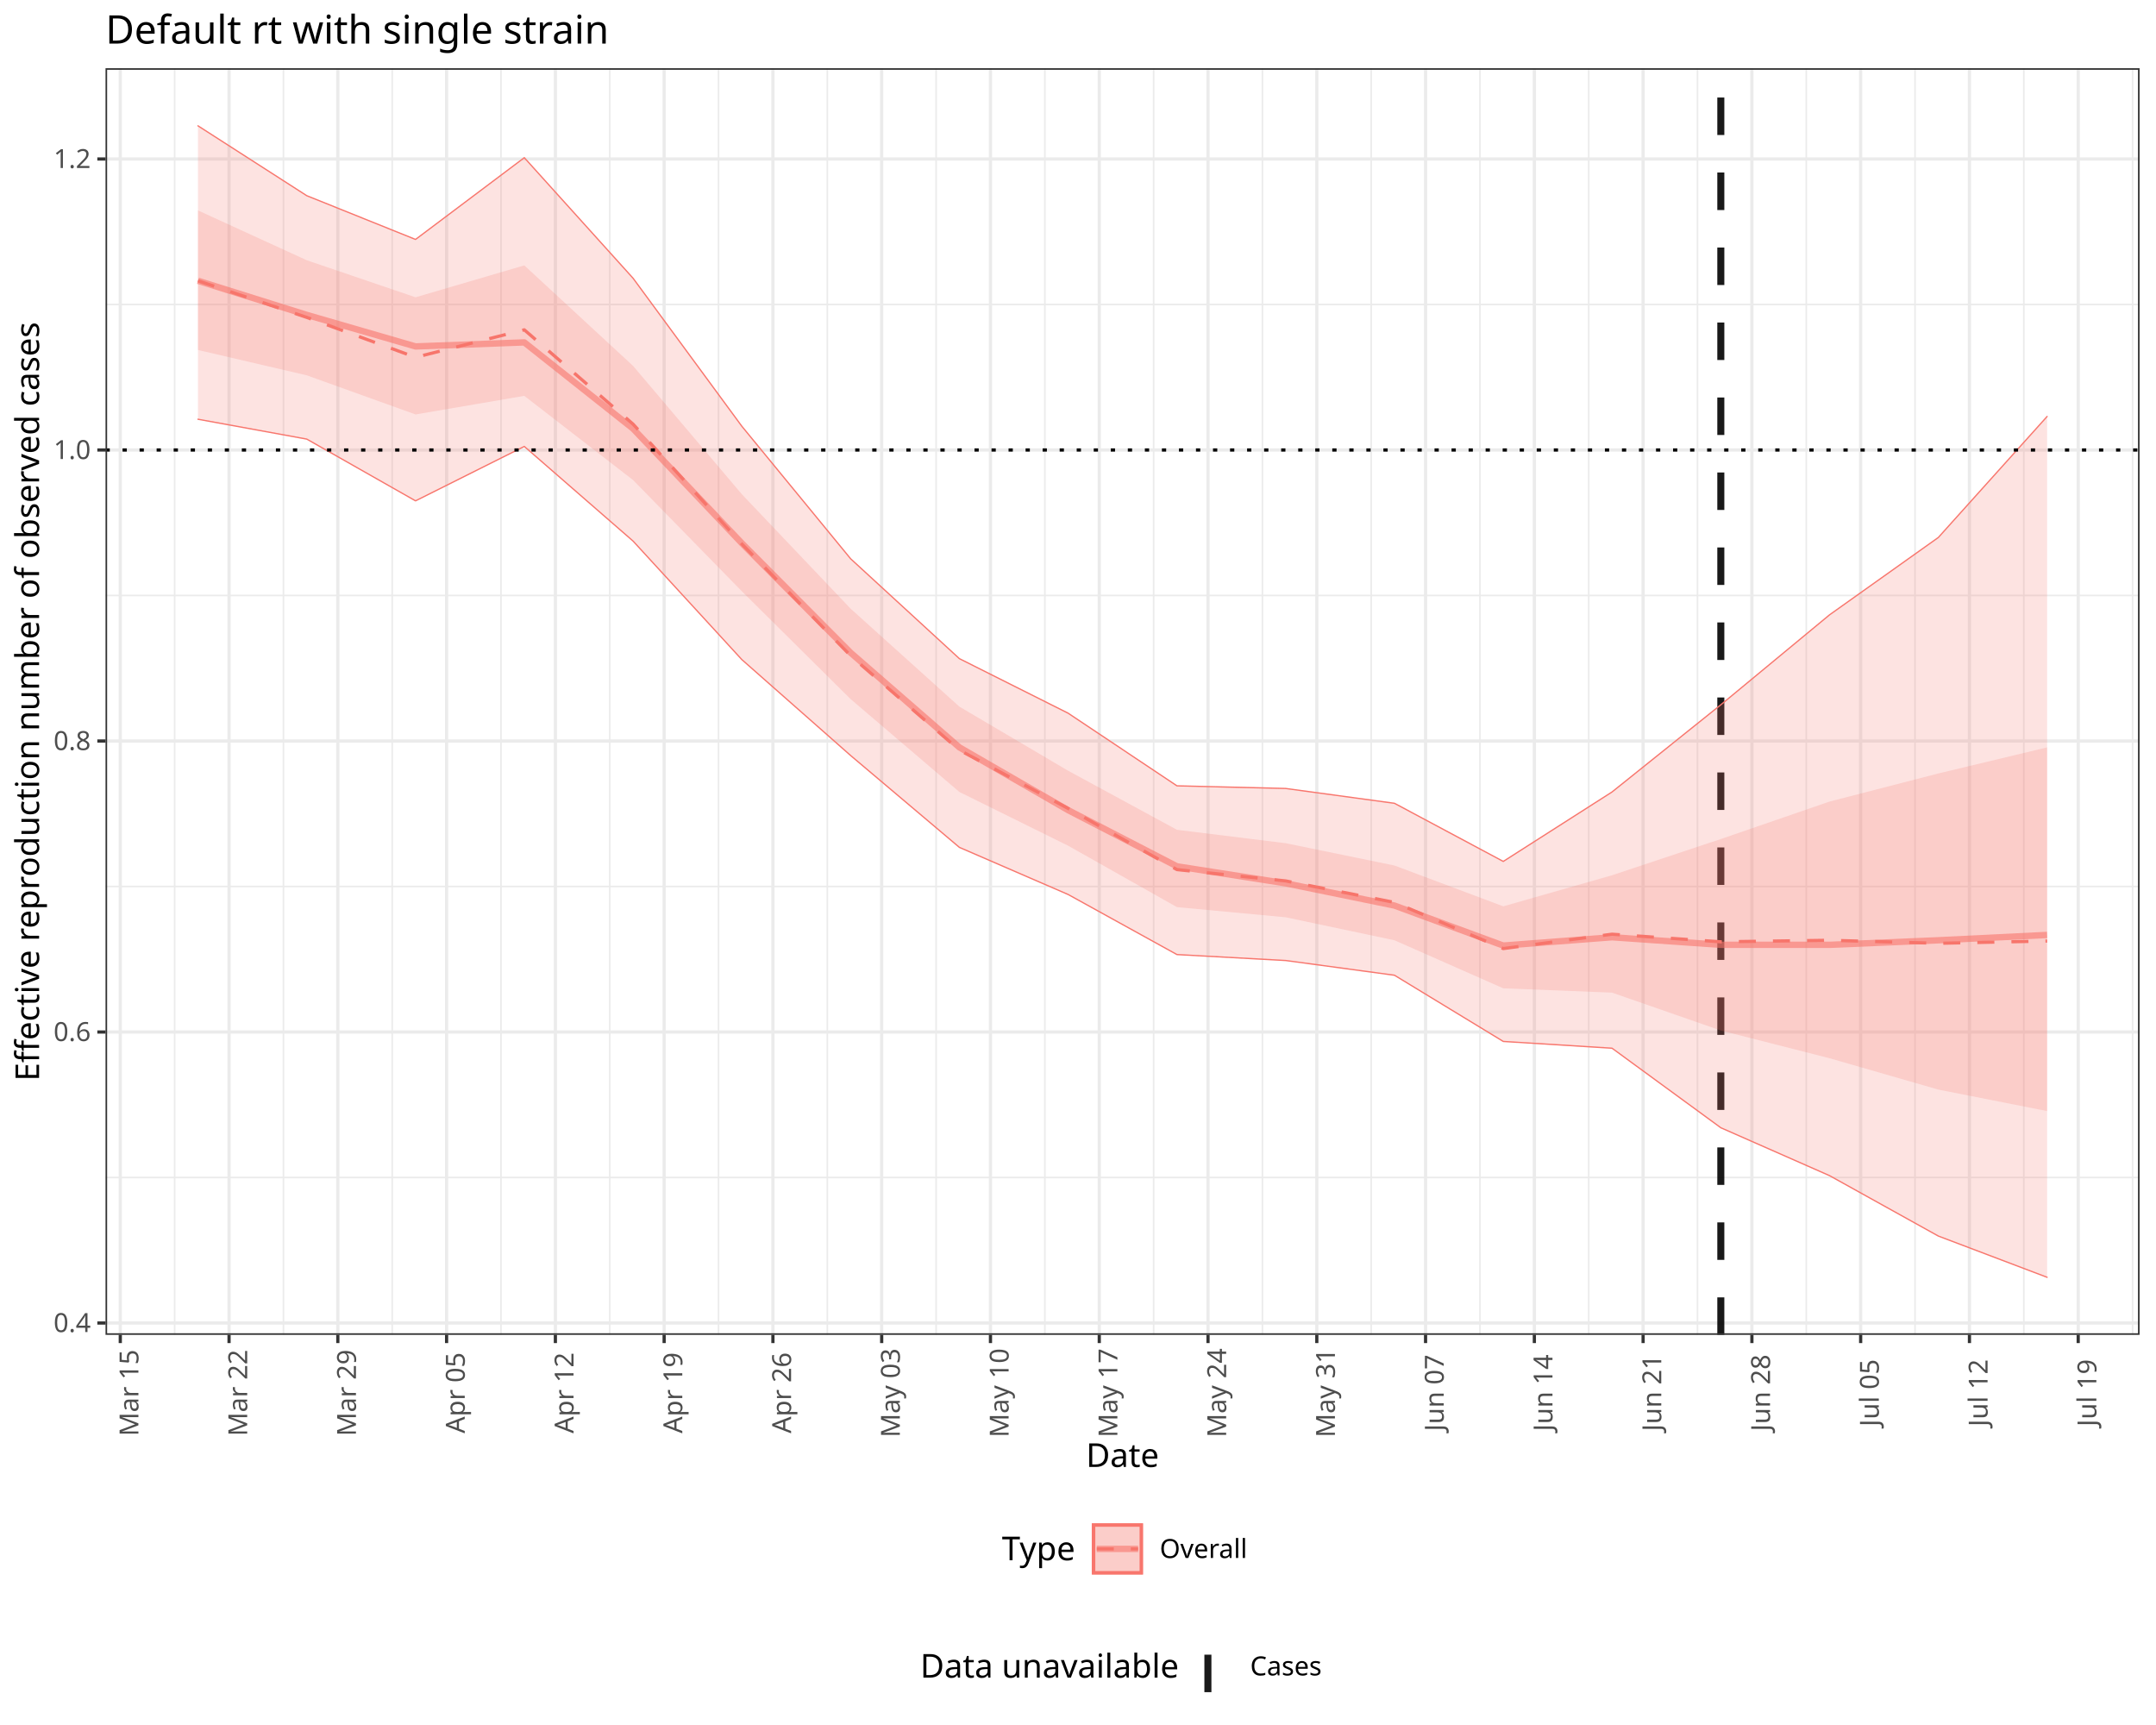
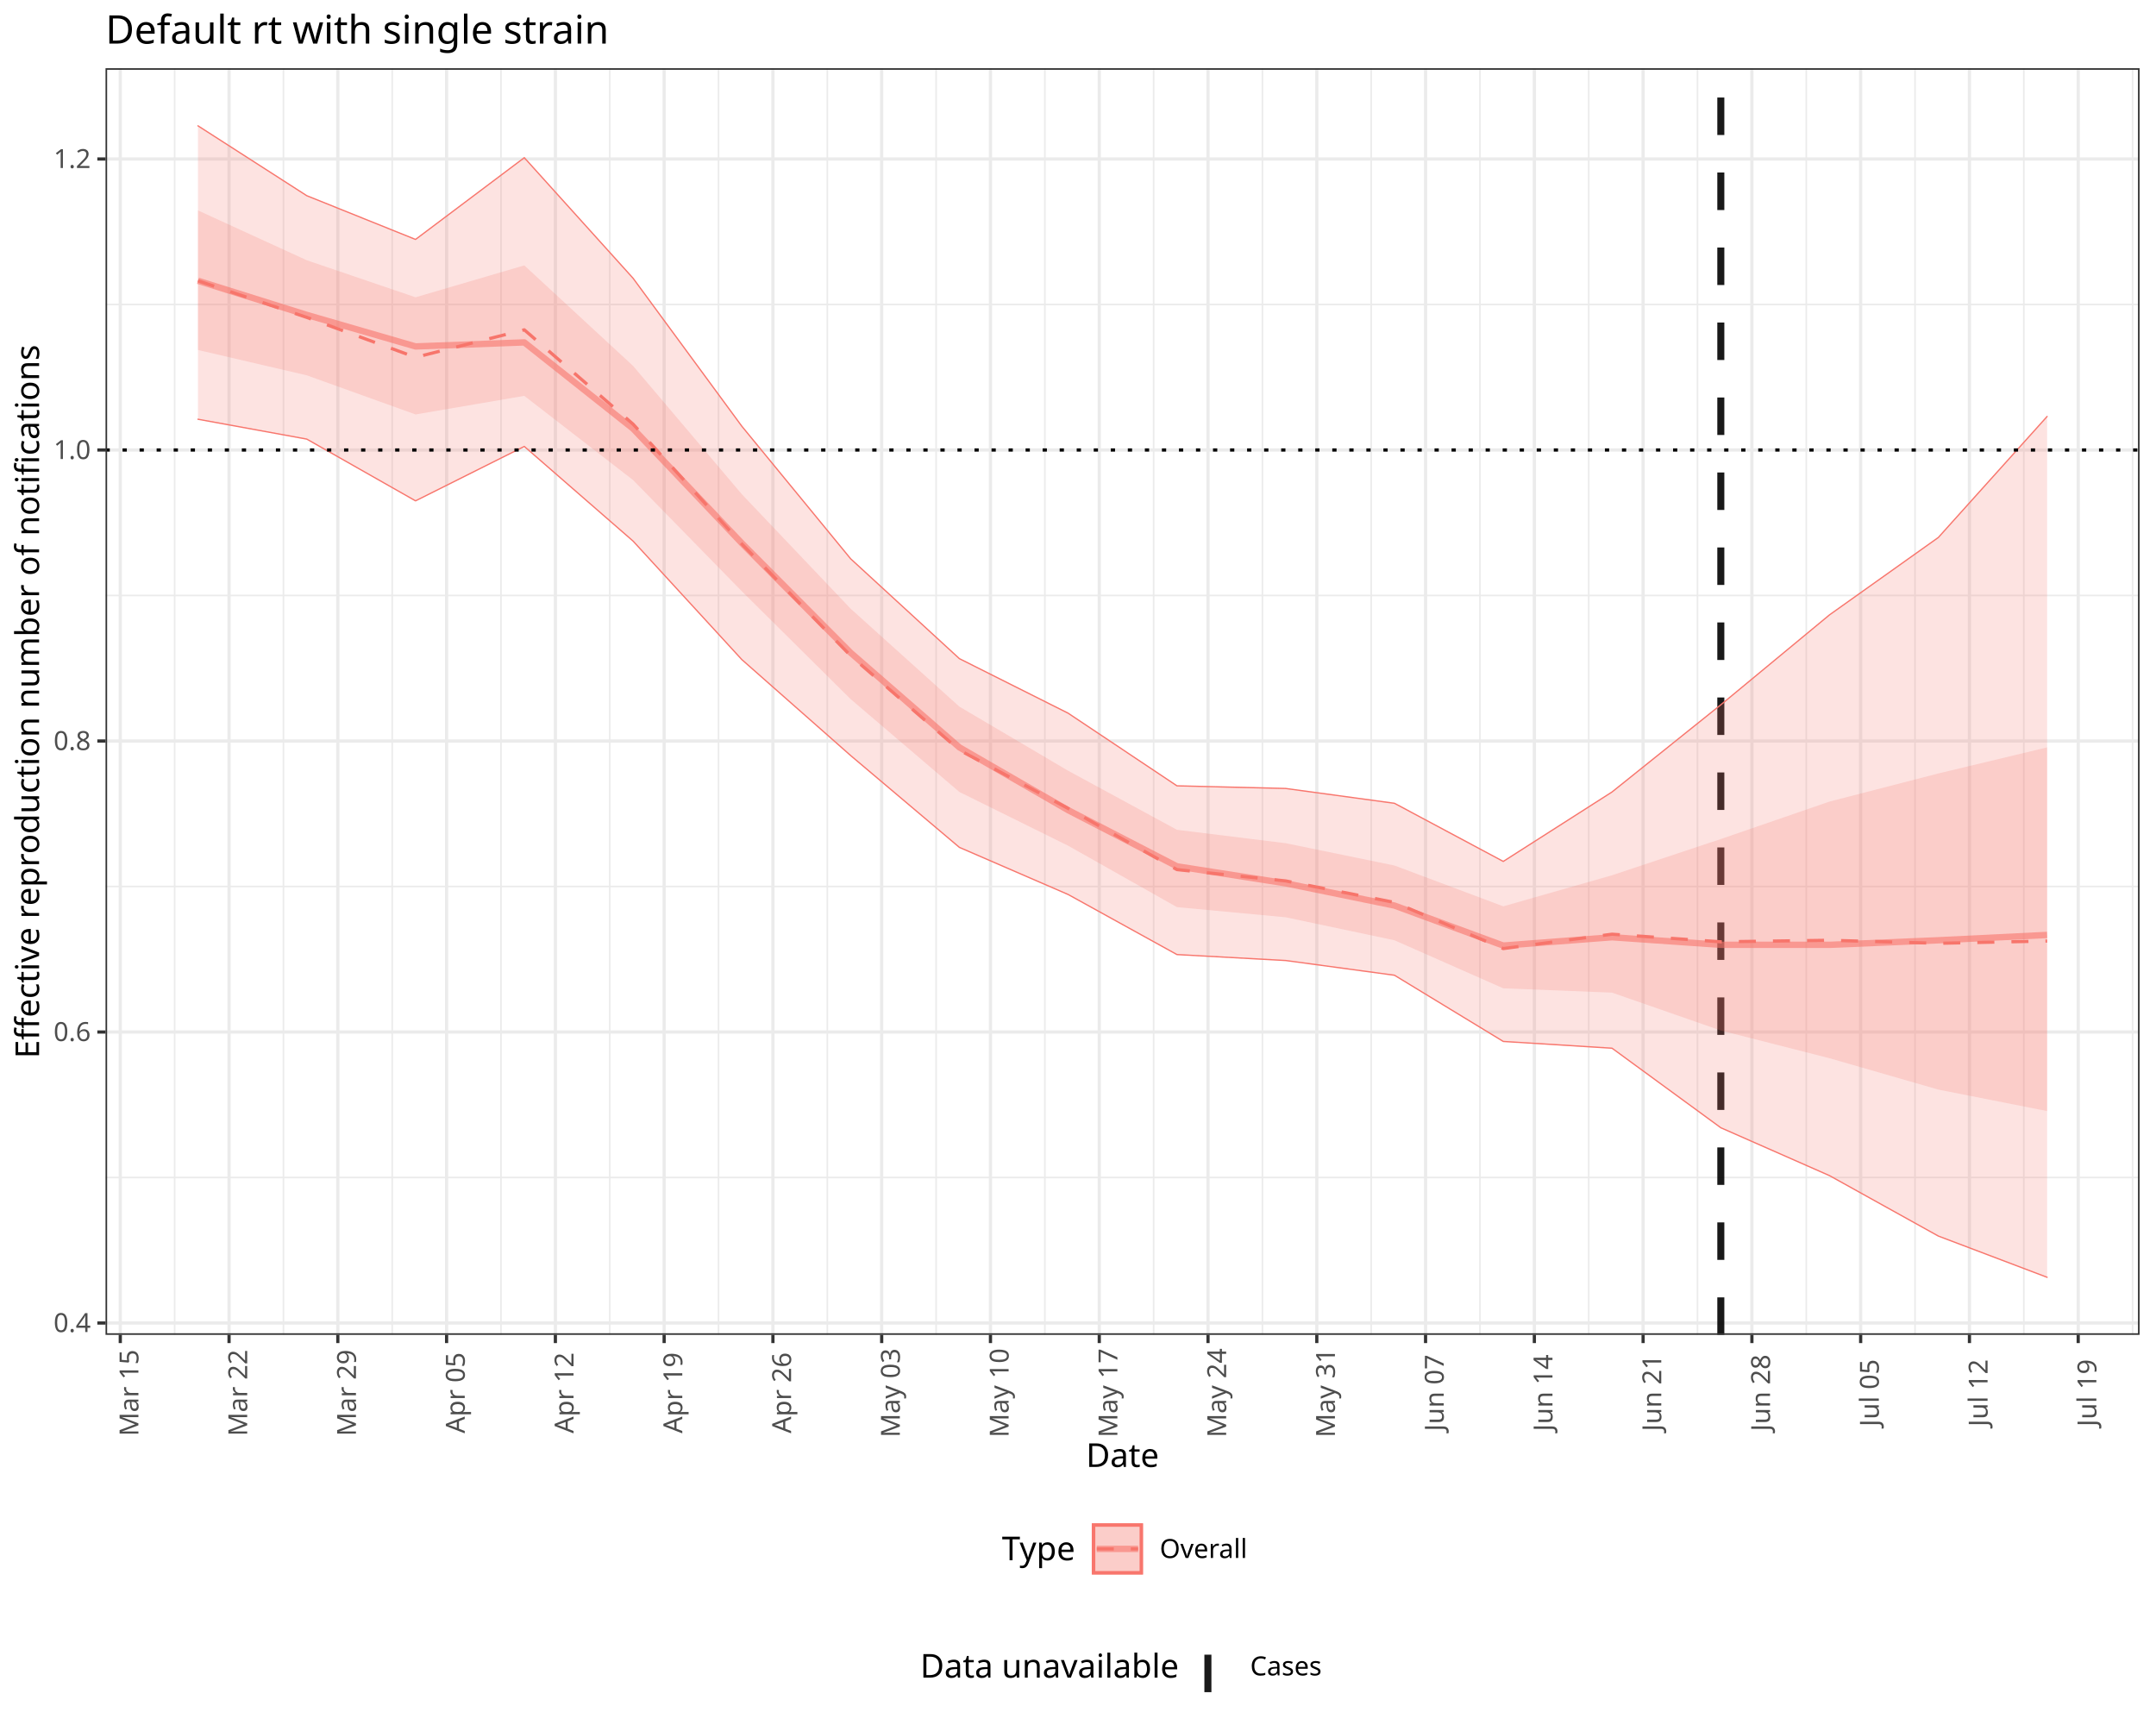
<svg xmlns="http://www.w3.org/2000/svg" class="svglite" data-engine-version="2.0" width="720.00pt" height="576.00pt" viewBox="0 0 720.00 576.00">
  <defs>
    <style type="text/css">
    .svglite line, .svglite polyline, .svglite polygon, .svglite path, .svglite rect, .svglite circle {
      fill: none;
      stroke: #000000;
      stroke-linecap: round;
      stroke-linejoin: round;
      stroke-miterlimit: 10.00;
    }
  </style>
  </defs>
  <rect width="100%" height="100%" style="stroke: none; fill: #FFFFFF;" />
  <defs>
    <clipPath id="cpMC4wMHw3MjAuMDB8MC4wMHw1NzYuMDA=">
      <rect x="0.00" y="0.00" width="720.00" height="576.00" />
    </clipPath>
  </defs>
  <g clip-path="url(#cpMC4wMHw3MjAuMDB8MC4wMHw1NzYuMDA=)">
    <rect x="0.00" y="0.00" width="720.00" height="576.00" style="stroke-width: 1.07; stroke: #FFFFFF; fill: #FFFFFF;" />
  </g>
  <defs>
    <clipPath id="cpMzUuMjR8NzE0LjUyfDIyLjc4fDQ0NS43Mw==">
      <rect x="35.24" y="22.78" width="679.28" height="422.95" />
    </clipPath>
  </defs>
  <g clip-path="url(#cpMzUuMjR8NzE0LjUyfDIyLjc4fDQ0NS43Mw==)">
    <rect x="35.24" y="22.78" width="679.28" height="422.95" style="stroke-width: 1.07; stroke: none; fill: #FFFFFF;" />
    <polyline points="35.24,393.18 714.52,393.18 " style="stroke-width: 0.53; stroke: #EBEBEB; stroke-linecap: butt;" />
    <polyline points="35.24,296.01 714.52,296.01 " style="stroke-width: 0.53; stroke: #EBEBEB; stroke-linecap: butt;" />
    <polyline points="35.24,198.84 714.52,198.84 " style="stroke-width: 0.53; stroke: #EBEBEB; stroke-linecap: butt;" />
    <polyline points="35.24,101.67 714.52,101.67 " style="stroke-width: 0.53; stroke: #EBEBEB; stroke-linecap: butt;" />
    <polyline points="58.33,445.73 58.33,22.78 " style="stroke-width: 0.53; stroke: #EBEBEB; stroke-linecap: butt;" />
    <polyline points="94.66,445.73 94.66,22.78 " style="stroke-width: 0.53; stroke: #EBEBEB; stroke-linecap: butt;" />
    <polyline points="130.98,445.73 130.98,22.78 " style="stroke-width: 0.53; stroke: #EBEBEB; stroke-linecap: butt;" />
    <polyline points="167.31,445.73 167.31,22.78 " style="stroke-width: 0.53; stroke: #EBEBEB; stroke-linecap: butt;" />
    <polyline points="203.63,445.73 203.63,22.78 " style="stroke-width: 0.53; stroke: #EBEBEB; stroke-linecap: butt;" />
    <polyline points="239.96,445.73 239.96,22.78 " style="stroke-width: 0.53; stroke: #EBEBEB; stroke-linecap: butt;" />
    <polyline points="276.28,445.73 276.28,22.78 " style="stroke-width: 0.53; stroke: #EBEBEB; stroke-linecap: butt;" />
    <polyline points="312.61,445.73 312.61,22.78 " style="stroke-width: 0.53; stroke: #EBEBEB; stroke-linecap: butt;" />
    <polyline points="348.93,445.73 348.93,22.78 " style="stroke-width: 0.53; stroke: #EBEBEB; stroke-linecap: butt;" />
    <polyline points="385.26,445.73 385.26,22.78 " style="stroke-width: 0.53; stroke: #EBEBEB; stroke-linecap: butt;" />
    <polyline points="421.58,445.73 421.58,22.78 " style="stroke-width: 0.53; stroke: #EBEBEB; stroke-linecap: butt;" />
    <polyline points="457.91,445.73 457.91,22.78 " style="stroke-width: 0.53; stroke: #EBEBEB; stroke-linecap: butt;" />
    <polyline points="494.23,445.73 494.23,22.78 " style="stroke-width: 0.53; stroke: #EBEBEB; stroke-linecap: butt;" />
    <polyline points="530.56,445.73 530.56,22.78 " style="stroke-width: 0.53; stroke: #EBEBEB; stroke-linecap: butt;" />
    <polyline points="566.88,445.73 566.88,22.78 " style="stroke-width: 0.53; stroke: #EBEBEB; stroke-linecap: butt;" />
    <polyline points="603.21,445.73 603.21,22.78 " style="stroke-width: 0.53; stroke: #EBEBEB; stroke-linecap: butt;" />
    <polyline points="639.53,445.73 639.53,22.78 " style="stroke-width: 0.53; stroke: #EBEBEB; stroke-linecap: butt;" />
    <polyline points="675.86,445.73 675.86,22.78 " style="stroke-width: 0.53; stroke: #EBEBEB; stroke-linecap: butt;" />
    <polyline points="712.19,445.73 712.19,22.78 " style="stroke-width: 0.53; stroke: #EBEBEB; stroke-linecap: butt;" />
    <polyline points="35.24,441.77 714.52,441.77 " style="stroke-width: 1.07; stroke: #EBEBEB; stroke-linecap: butt;" />
    <polyline points="35.24,344.60 714.52,344.60 " style="stroke-width: 1.07; stroke: #EBEBEB; stroke-linecap: butt;" />
    <polyline points="35.24,247.43 714.52,247.43 " style="stroke-width: 1.07; stroke: #EBEBEB; stroke-linecap: butt;" />
    <polyline points="35.24,150.26 714.52,150.26 " style="stroke-width: 1.07; stroke: #EBEBEB; stroke-linecap: butt;" />
    <polyline points="35.24,53.09 714.52,53.09 " style="stroke-width: 1.07; stroke: #EBEBEB; stroke-linecap: butt;" />
    <polyline points="40.17,445.73 40.17,22.78 " style="stroke-width: 1.07; stroke: #EBEBEB; stroke-linecap: butt;" />
    <polyline points="76.49,445.73 76.49,22.78 " style="stroke-width: 1.07; stroke: #EBEBEB; stroke-linecap: butt;" />
    <polyline points="112.82,445.73 112.82,22.78 " style="stroke-width: 1.07; stroke: #EBEBEB; stroke-linecap: butt;" />
    <polyline points="149.14,445.73 149.14,22.78 " style="stroke-width: 1.07; stroke: #EBEBEB; stroke-linecap: butt;" />
    <polyline points="185.47,445.73 185.47,22.78 " style="stroke-width: 1.07; stroke: #EBEBEB; stroke-linecap: butt;" />
    <polyline points="221.79,445.73 221.79,22.78 " style="stroke-width: 1.07; stroke: #EBEBEB; stroke-linecap: butt;" />
    <polyline points="258.12,445.73 258.12,22.78 " style="stroke-width: 1.07; stroke: #EBEBEB; stroke-linecap: butt;" />
    <polyline points="294.44,445.73 294.44,22.78 " style="stroke-width: 1.07; stroke: #EBEBEB; stroke-linecap: butt;" />
    <polyline points="330.77,445.73 330.77,22.78 " style="stroke-width: 1.07; stroke: #EBEBEB; stroke-linecap: butt;" />
    <polyline points="367.10,445.73 367.10,22.78 " style="stroke-width: 1.07; stroke: #EBEBEB; stroke-linecap: butt;" />
    <polyline points="403.42,445.73 403.42,22.78 " style="stroke-width: 1.07; stroke: #EBEBEB; stroke-linecap: butt;" />
    <polyline points="439.75,445.73 439.75,22.78 " style="stroke-width: 1.07; stroke: #EBEBEB; stroke-linecap: butt;" />
    <polyline points="476.07,445.73 476.07,22.78 " style="stroke-width: 1.07; stroke: #EBEBEB; stroke-linecap: butt;" />
    <polyline points="512.40,445.73 512.40,22.78 " style="stroke-width: 1.07; stroke: #EBEBEB; stroke-linecap: butt;" />
    <polyline points="548.72,445.73 548.72,22.78 " style="stroke-width: 1.07; stroke: #EBEBEB; stroke-linecap: butt;" />
    <polyline points="585.05,445.73 585.05,22.78 " style="stroke-width: 1.07; stroke: #EBEBEB; stroke-linecap: butt;" />
    <polyline points="621.37,445.73 621.37,22.78 " style="stroke-width: 1.07; stroke: #EBEBEB; stroke-linecap: butt;" />
    <polyline points="657.70,445.73 657.70,22.78 " style="stroke-width: 1.07; stroke: #EBEBEB; stroke-linecap: butt;" />
    <polyline points="694.02,445.73 694.02,22.78 " style="stroke-width: 1.07; stroke: #EBEBEB; stroke-linecap: butt;" />
    <line x1="574.67" y1="445.73" x2="574.67" y2="22.78" style="stroke-width: 2.35; stroke: #000000; stroke-opacity: 0.90; stroke-dasharray: 12.52,12.52; stroke-linecap: butt;" />
    <polyline points="66.11,93.76 102.44,105.15 138.77,115.68 175.09,114.33 211.42,143.14 247.74,181.39 284.07,217.96 320.39,249.56 356.72,270.53 393.04,289.28 429.37,294.95 465.69,302.38 502.02,315.74 538.34,312.96 574.67,315.49 610.99,315.49 647.32,313.97 683.64,312.19 " style="stroke-width: 2.13; stroke: #F8766D; stroke-opacity: 0.60; stroke-linecap: butt;" />
    <polyline points="66.11,93.76 102.44,105.98 138.77,119.31 175.09,110.13 211.42,141.63 247.74,181.64 284.07,218.95 320.39,250.47 356.72,269.96 393.04,290.37 429.37,294.15 465.69,301.33 502.02,316.74 538.34,311.94 574.67,314.48 610.99,313.97 647.32,314.98 683.64,314.22 " style="stroke-width: 1.07; stroke: #F8766D; stroke-dasharray: 5.69,5.69; stroke-linecap: butt;" />
    <polygon points="66.11,42.01 102.44,65.34 138.77,79.95 175.09,52.65 211.42,92.91 247.74,142.33 284.07,186.58 320.39,219.93 356.72,238.15 393.04,262.40 429.37,263.28 465.69,268.23 502.02,287.64 538.34,264.45 574.67,235.33 610.99,205.29 647.32,179.46 683.64,139.06 683.64,426.51 647.32,412.74 610.99,392.57 574.67,376.57 538.34,350.01 502.02,347.75 465.69,325.65 429.37,320.73 393.04,318.74 356.72,298.69 320.39,282.95 284.07,252.28 247.74,220.25 211.42,180.68 175.09,149.07 138.77,167.24 102.44,146.62 66.11,139.99 " style="stroke-width: 0.00; stroke: none; fill: #F8766D; fill-opacity: 0.20;" />
    <polyline points="66.11,42.01 102.44,65.34 138.77,79.95 175.09,52.65 211.42,92.91 247.74,142.33 284.07,186.58 320.39,219.93 356.72,238.15 393.04,262.40 429.37,263.28 465.69,268.23 502.02,287.64 538.34,264.45 574.67,235.33 610.99,205.29 647.32,179.46 683.64,139.06 " style="stroke-width: 0.43; stroke: #F8766D;" />
    <polyline points="683.64,426.51 647.32,412.74 610.99,392.57 574.67,376.57 538.34,350.01 502.02,347.75 465.69,325.65 429.37,320.73 393.04,318.74 356.72,298.69 320.39,282.95 284.07,252.28 247.74,220.25 211.42,180.68 175.09,149.07 138.77,167.24 102.44,146.62 66.11,139.99 " style="stroke-width: 0.43; stroke: #F8766D;" />
    <polygon points="66.11,70.26 102.44,86.90 138.77,99.27 175.09,88.62 211.42,122.18 247.74,165.03 284.07,203.25 320.39,235.96 356.72,257.37 393.04,277.08 429.37,281.56 465.69,289.01 502.02,302.64 538.34,292.26 574.67,280.17 610.99,267.65 647.32,258.27 683.64,249.56 683.64,371.00 647.32,363.83 610.99,353.36 574.67,344.10 538.34,331.45 502.02,330.01 465.69,313.97 429.37,306.29 393.04,302.90 356.72,282.40 320.39,264.45 284.07,233.44 247.74,197.43 211.42,160.30 175.09,132.18 138.77,138.39 102.44,125.32 66.11,116.86 " style="stroke-width: 0.00; stroke: none; fill: #F8766D; fill-opacity: 0.20;" />
    <polyline points="66.11,70.26 102.44,86.90 138.77,99.27 175.09,88.62 211.42,122.18 247.74,165.03 284.07,203.25 320.39,235.96 356.72,257.37 393.04,277.08 429.37,281.56 465.69,289.01 502.02,302.64 538.34,292.26 574.67,280.17 610.99,267.65 647.32,258.27 683.64,249.56 " style="stroke-width: 1.07; stroke: none;" />
    <polyline points="683.64,371.00 647.32,363.83 610.99,353.36 574.67,344.10 538.34,331.45 502.02,330.01 465.69,313.97 429.37,306.29 393.04,302.90 356.72,282.40 320.39,264.45 284.07,233.44 247.74,197.43 211.42,160.30 175.09,132.18 138.77,138.39 102.44,125.32 66.11,116.86 " style="stroke-width: 1.07; stroke: none;" />
    <line x1="35.24" y1="150.26" x2="714.52" y2="150.26" style="stroke-width: 1.07; stroke-dasharray: 1.42,4.27; stroke-linecap: butt;" />
    <rect x="35.24" y="22.78" width="679.28" height="422.95" style="stroke-width: 1.07; stroke: #333333;" />
  </g>
  <g clip-path="url(#cpMC4wMHw3MjAuMDB8MC4wMHw1NzYuMDA=)">
    <text x="30.31" y="444.79" text-anchor="end" style="font-size: 8.80px; fill: #4D4D4D; font-family: sans;" textLength="12.23px" lengthAdjust="spacingAndGlyphs">0.4</text>
    <text x="30.31" y="347.62" text-anchor="end" style="font-size: 8.80px; fill: #4D4D4D; font-family: sans;" textLength="12.23px" lengthAdjust="spacingAndGlyphs">0.6</text>
    <text x="30.31" y="250.45" text-anchor="end" style="font-size: 8.80px; fill: #4D4D4D; font-family: sans;" textLength="12.23px" lengthAdjust="spacingAndGlyphs">0.8</text>
    <text x="30.31" y="153.28" text-anchor="end" style="font-size: 8.80px; fill: #4D4D4D; font-family: sans;" textLength="12.23px" lengthAdjust="spacingAndGlyphs">1.0</text>
    <text x="30.31" y="56.11" text-anchor="end" style="font-size: 8.80px; fill: #4D4D4D; font-family: sans;" textLength="12.23px" lengthAdjust="spacingAndGlyphs">1.2</text>
    <polyline points="32.50,441.77 35.24,441.77 " style="stroke-width: 1.07; stroke: #333333; stroke-linecap: butt;" />
    <polyline points="32.50,344.60 35.24,344.60 " style="stroke-width: 1.07; stroke: #333333; stroke-linecap: butt;" />
    <polyline points="32.50,247.43 35.24,247.43 " style="stroke-width: 1.07; stroke: #333333; stroke-linecap: butt;" />
    <polyline points="32.50,150.26 35.24,150.26 " style="stroke-width: 1.07; stroke: #333333; stroke-linecap: butt;" />
    <polyline points="32.50,53.09 35.24,53.09 " style="stroke-width: 1.07; stroke: #333333; stroke-linecap: butt;" />
    <polyline points="40.17,448.47 40.17,445.73 " style="stroke-width: 1.07; stroke: #333333; stroke-linecap: butt;" />
    <polyline points="76.49,448.47 76.49,445.73 " style="stroke-width: 1.07; stroke: #333333; stroke-linecap: butt;" />
    <polyline points="112.82,448.47 112.82,445.73 " style="stroke-width: 1.07; stroke: #333333; stroke-linecap: butt;" />
    <polyline points="149.14,448.47 149.14,445.73 " style="stroke-width: 1.07; stroke: #333333; stroke-linecap: butt;" />
    <polyline points="185.47,448.47 185.47,445.73 " style="stroke-width: 1.07; stroke: #333333; stroke-linecap: butt;" />
    <polyline points="221.79,448.47 221.79,445.73 " style="stroke-width: 1.07; stroke: #333333; stroke-linecap: butt;" />
    <polyline points="258.12,448.47 258.12,445.73 " style="stroke-width: 1.07; stroke: #333333; stroke-linecap: butt;" />
    <polyline points="294.44,448.47 294.44,445.73 " style="stroke-width: 1.07; stroke: #333333; stroke-linecap: butt;" />
    <polyline points="330.77,448.47 330.77,445.73 " style="stroke-width: 1.07; stroke: #333333; stroke-linecap: butt;" />
    <polyline points="367.10,448.47 367.10,445.73 " style="stroke-width: 1.07; stroke: #333333; stroke-linecap: butt;" />
    <polyline points="403.42,448.47 403.42,445.73 " style="stroke-width: 1.07; stroke: #333333; stroke-linecap: butt;" />
    <polyline points="439.75,448.47 439.75,445.73 " style="stroke-width: 1.07; stroke: #333333; stroke-linecap: butt;" />
    <polyline points="476.07,448.47 476.07,445.73 " style="stroke-width: 1.07; stroke: #333333; stroke-linecap: butt;" />
    <polyline points="512.40,448.47 512.40,445.73 " style="stroke-width: 1.07; stroke: #333333; stroke-linecap: butt;" />
    <polyline points="548.72,448.47 548.72,445.73 " style="stroke-width: 1.07; stroke: #333333; stroke-linecap: butt;" />
    <polyline points="585.05,448.47 585.05,445.73 " style="stroke-width: 1.07; stroke: #333333; stroke-linecap: butt;" />
    <polyline points="621.37,448.47 621.37,445.73 " style="stroke-width: 1.07; stroke: #333333; stroke-linecap: butt;" />
    <polyline points="657.70,448.47 657.70,445.73 " style="stroke-width: 1.07; stroke: #333333; stroke-linecap: butt;" />
    <polyline points="694.02,448.47 694.02,445.73 " style="stroke-width: 1.07; stroke: #333333; stroke-linecap: butt;" />
    <text transform="translate(46.22,465.10) rotate(-90)" text-anchor="middle" style="font-size: 8.80px; fill: #4D4D4D; font-family: sans;" textLength="27.39px" lengthAdjust="spacingAndGlyphs">Mar 15</text>
    <text transform="translate(82.55,465.10) rotate(-90)" text-anchor="middle" style="font-size: 8.80px; fill: #4D4D4D; font-family: sans;" textLength="27.39px" lengthAdjust="spacingAndGlyphs">Mar 22</text>
    <text transform="translate(118.87,465.10) rotate(-90)" text-anchor="middle" style="font-size: 8.80px; fill: #4D4D4D; font-family: sans;" textLength="27.39px" lengthAdjust="spacingAndGlyphs">Mar 29</text>
    <text transform="translate(155.20,465.10) rotate(-90)" text-anchor="middle" style="font-size: 8.80px; fill: #4D4D4D; font-family: sans;" textLength="25.93px" lengthAdjust="spacingAndGlyphs">Apr 05</text>
    <text transform="translate(191.53,465.10) rotate(-90)" text-anchor="middle" style="font-size: 8.80px; fill: #4D4D4D; font-family: sans;" textLength="25.93px" lengthAdjust="spacingAndGlyphs">Apr 12</text>
    <text transform="translate(227.85,465.10) rotate(-90)" text-anchor="middle" style="font-size: 8.80px; fill: #4D4D4D; font-family: sans;" textLength="25.93px" lengthAdjust="spacingAndGlyphs">Apr 19</text>
    <text transform="translate(264.18,465.10) rotate(-90)" text-anchor="middle" style="font-size: 8.80px; fill: #4D4D4D; font-family: sans;" textLength="25.93px" lengthAdjust="spacingAndGlyphs">Apr 26</text>
    <text transform="translate(300.50,465.10) rotate(-90)" text-anchor="middle" style="font-size: 8.80px; fill: #4D4D4D; font-family: sans;" textLength="28.87px" lengthAdjust="spacingAndGlyphs">May 03</text>
    <text transform="translate(336.83,465.10) rotate(-90)" text-anchor="middle" style="font-size: 8.80px; fill: #4D4D4D; font-family: sans;" textLength="28.87px" lengthAdjust="spacingAndGlyphs">May 10</text>
    <text transform="translate(373.15,465.10) rotate(-90)" text-anchor="middle" style="font-size: 8.80px; fill: #4D4D4D; font-family: sans;" textLength="28.87px" lengthAdjust="spacingAndGlyphs">May 17</text>
    <text transform="translate(409.48,465.10) rotate(-90)" text-anchor="middle" style="font-size: 8.80px; fill: #4D4D4D; font-family: sans;" textLength="28.87px" lengthAdjust="spacingAndGlyphs">May 24</text>
    <text transform="translate(445.80,465.10) rotate(-90)" text-anchor="middle" style="font-size: 8.80px; fill: #4D4D4D; font-family: sans;" textLength="28.87px" lengthAdjust="spacingAndGlyphs">May 31</text>
    <text transform="translate(482.13,465.10) rotate(-90)" text-anchor="middle" style="font-size: 8.80px; fill: #4D4D4D; font-family: sans;" textLength="26.43px" lengthAdjust="spacingAndGlyphs">Jun 07</text>
    <text transform="translate(518.45,465.10) rotate(-90)" text-anchor="middle" style="font-size: 8.80px; fill: #4D4D4D; font-family: sans;" textLength="26.43px" lengthAdjust="spacingAndGlyphs">Jun 14</text>
    <text transform="translate(554.78,465.10) rotate(-90)" text-anchor="middle" style="font-size: 8.80px; fill: #4D4D4D; font-family: sans;" textLength="26.43px" lengthAdjust="spacingAndGlyphs">Jun 21</text>
    <text transform="translate(591.10,465.10) rotate(-90)" text-anchor="middle" style="font-size: 8.80px; fill: #4D4D4D; font-family: sans;" textLength="26.43px" lengthAdjust="spacingAndGlyphs">Jun 28</text>
    <text transform="translate(627.43,465.10) rotate(-90)" text-anchor="middle" style="font-size: 8.80px; fill: #4D4D4D; font-family: sans;" textLength="23.49px" lengthAdjust="spacingAndGlyphs">Jul 05</text>
    <text transform="translate(663.75,465.10) rotate(-90)" text-anchor="middle" style="font-size: 8.80px; fill: #4D4D4D; font-family: sans;" textLength="23.49px" lengthAdjust="spacingAndGlyphs">Jul 12</text>
    <text transform="translate(700.08,465.10) rotate(-90)" text-anchor="middle" style="font-size: 8.80px; fill: #4D4D4D; font-family: sans;" textLength="23.49px" lengthAdjust="spacingAndGlyphs">Jul 19</text>
    <text x="374.88" y="489.84" text-anchor="middle" style="font-size: 11.00px; font-family: sans;" textLength="23.24px" lengthAdjust="spacingAndGlyphs">Date</text>
-     <text transform="translate(13.05,234.26) rotate(-90)" text-anchor="middle" style="font-size: 11.00px; font-family: sans;" textLength="239.12px" lengthAdjust="spacingAndGlyphs">Effective reproduction number of observed cases</text>
+     <text transform="translate(13.05,234.26) rotate(-90)" text-anchor="middle" style="font-size: 11.00px; font-family: sans;" textLength="239.12px" lengthAdjust="spacingAndGlyphs">Effective reproduction number of notifications</text>
    <rect x="329.11" y="503.08" width="91.54" height="28.24" style="stroke-width: 1.07; stroke: none; fill: #FFFFFF;" />
    <text x="334.59" y="520.99" style="font-size: 11.00px; font-family: sans;" textLength="24.46px" lengthAdjust="spacingAndGlyphs">Type</text>
    <rect x="364.53" y="508.56" width="17.28" height="17.28" style="stroke-width: 1.07; stroke: none; fill: #FFFFFF;" />
    <line x1="366.26" y1="517.20" x2="380.08" y2="517.20" style="stroke-width: 2.13; stroke: #F8766D; stroke-opacity: 0.60; stroke-linecap: butt;" />
    <line x1="366.26" y1="517.20" x2="380.08" y2="517.20" style="stroke-width: 1.07; stroke: #F8766D; stroke-dasharray: 5.69,5.69; stroke-linecap: butt;" />
    <rect x="364.81" y="508.85" width="16.71" height="16.71" style="stroke-width: 0.43; stroke: #F8766D; stroke-linecap: square; stroke-linejoin: miter; fill: #F8766D; fill-opacity: 0.20;" />
    <rect x="365.24" y="509.27" width="15.86" height="15.86" style="stroke-width: 1.07; stroke: #F8766D; stroke-linecap: square; stroke-linejoin: miter; fill: #F8766D; fill-opacity: 0.20;" />
    <text x="387.29" y="520.23" style="font-size: 8.80px; font-family: sans;" textLength="27.88px" lengthAdjust="spacingAndGlyphs">Overall</text>
    <rect x="301.83" y="542.28" width="146.10" height="28.24" style="stroke-width: 1.07; stroke: none; fill: #FFFFFF;" />
    <text x="307.31" y="560.19" style="font-size: 11.00px; font-family: sans;" textLength="81.95px" lengthAdjust="spacingAndGlyphs">Data unavailable</text>
    <rect x="394.74" y="547.76" width="17.28" height="17.28" style="stroke-width: 1.07; stroke: none; fill: #FFFFFF;" />
    <line x1="403.38" y1="565.04" x2="403.38" y2="547.76" style="stroke-width: 2.35; stroke: #000000; stroke-opacity: 0.90; stroke-dasharray: 12.52,12.52; stroke-linecap: butt;" />
    <text x="417.50" y="559.43" style="font-size: 8.80px; font-family: sans;" textLength="24.95px" lengthAdjust="spacingAndGlyphs">Cases</text>
    <text x="35.24" y="14.56" style="font-size: 13.20px; font-family: sans;" textLength="154.80px" lengthAdjust="spacingAndGlyphs">Default rt with single strain</text>
  </g>
</svg>
